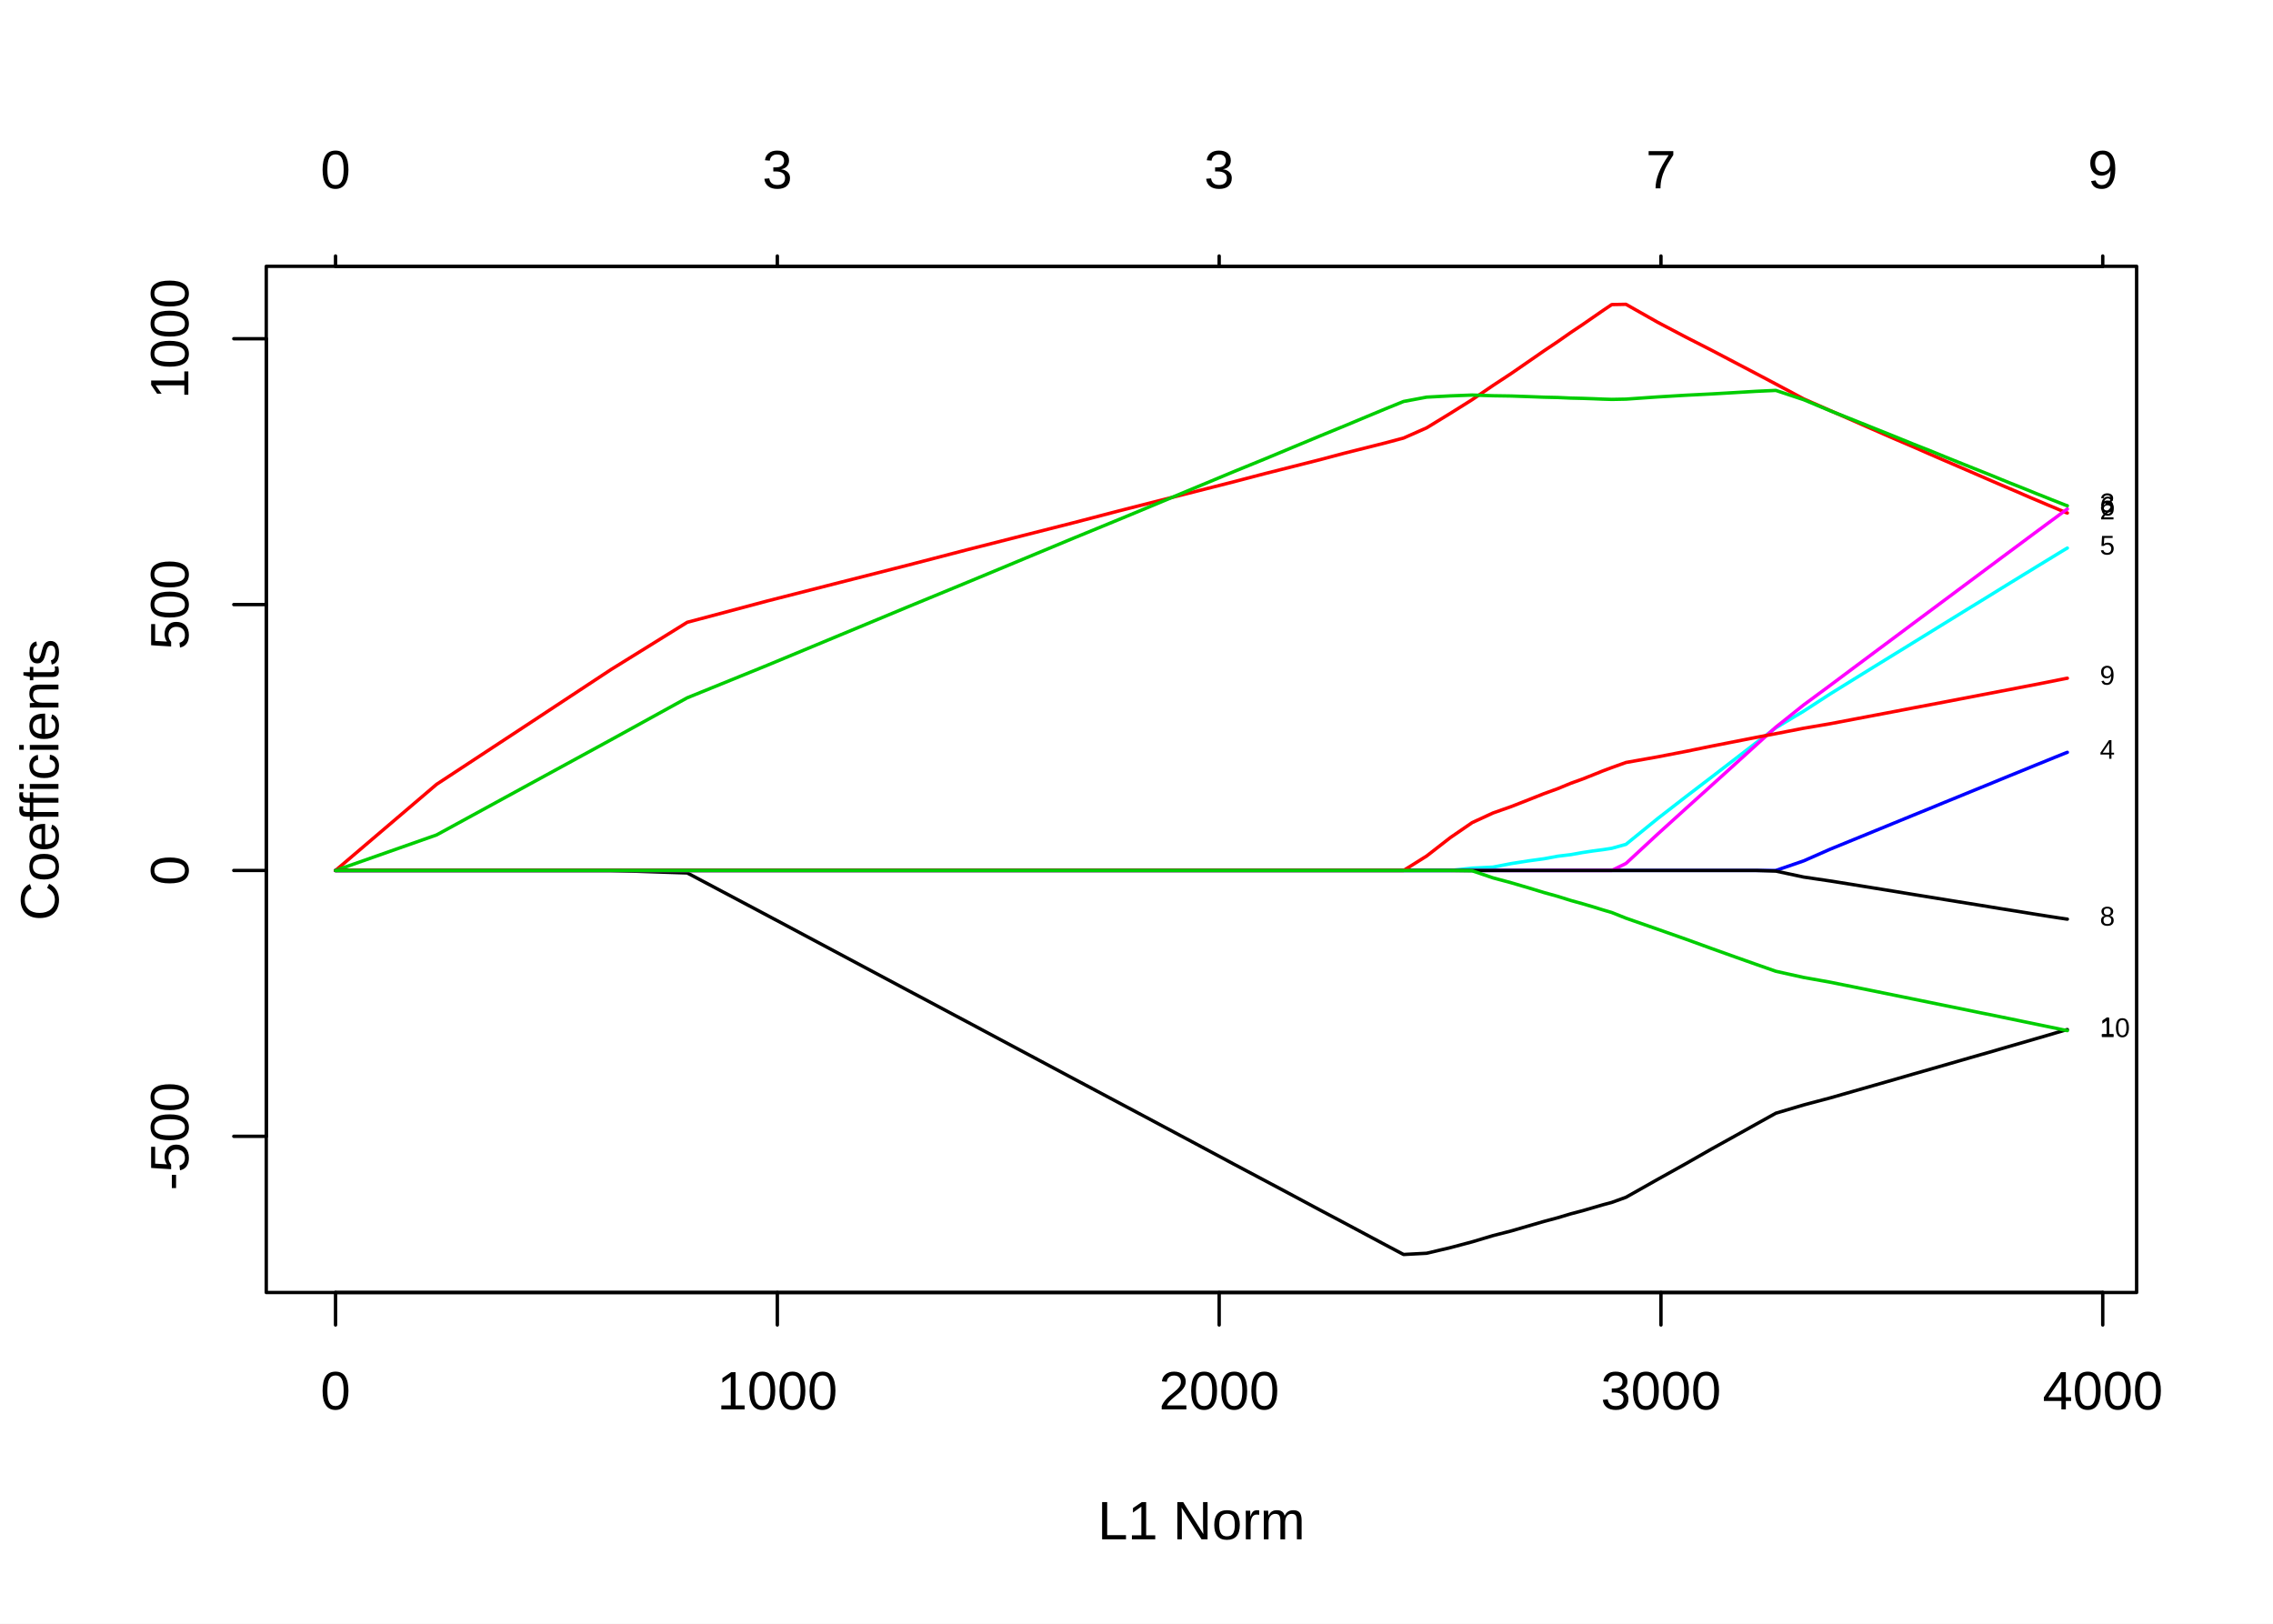
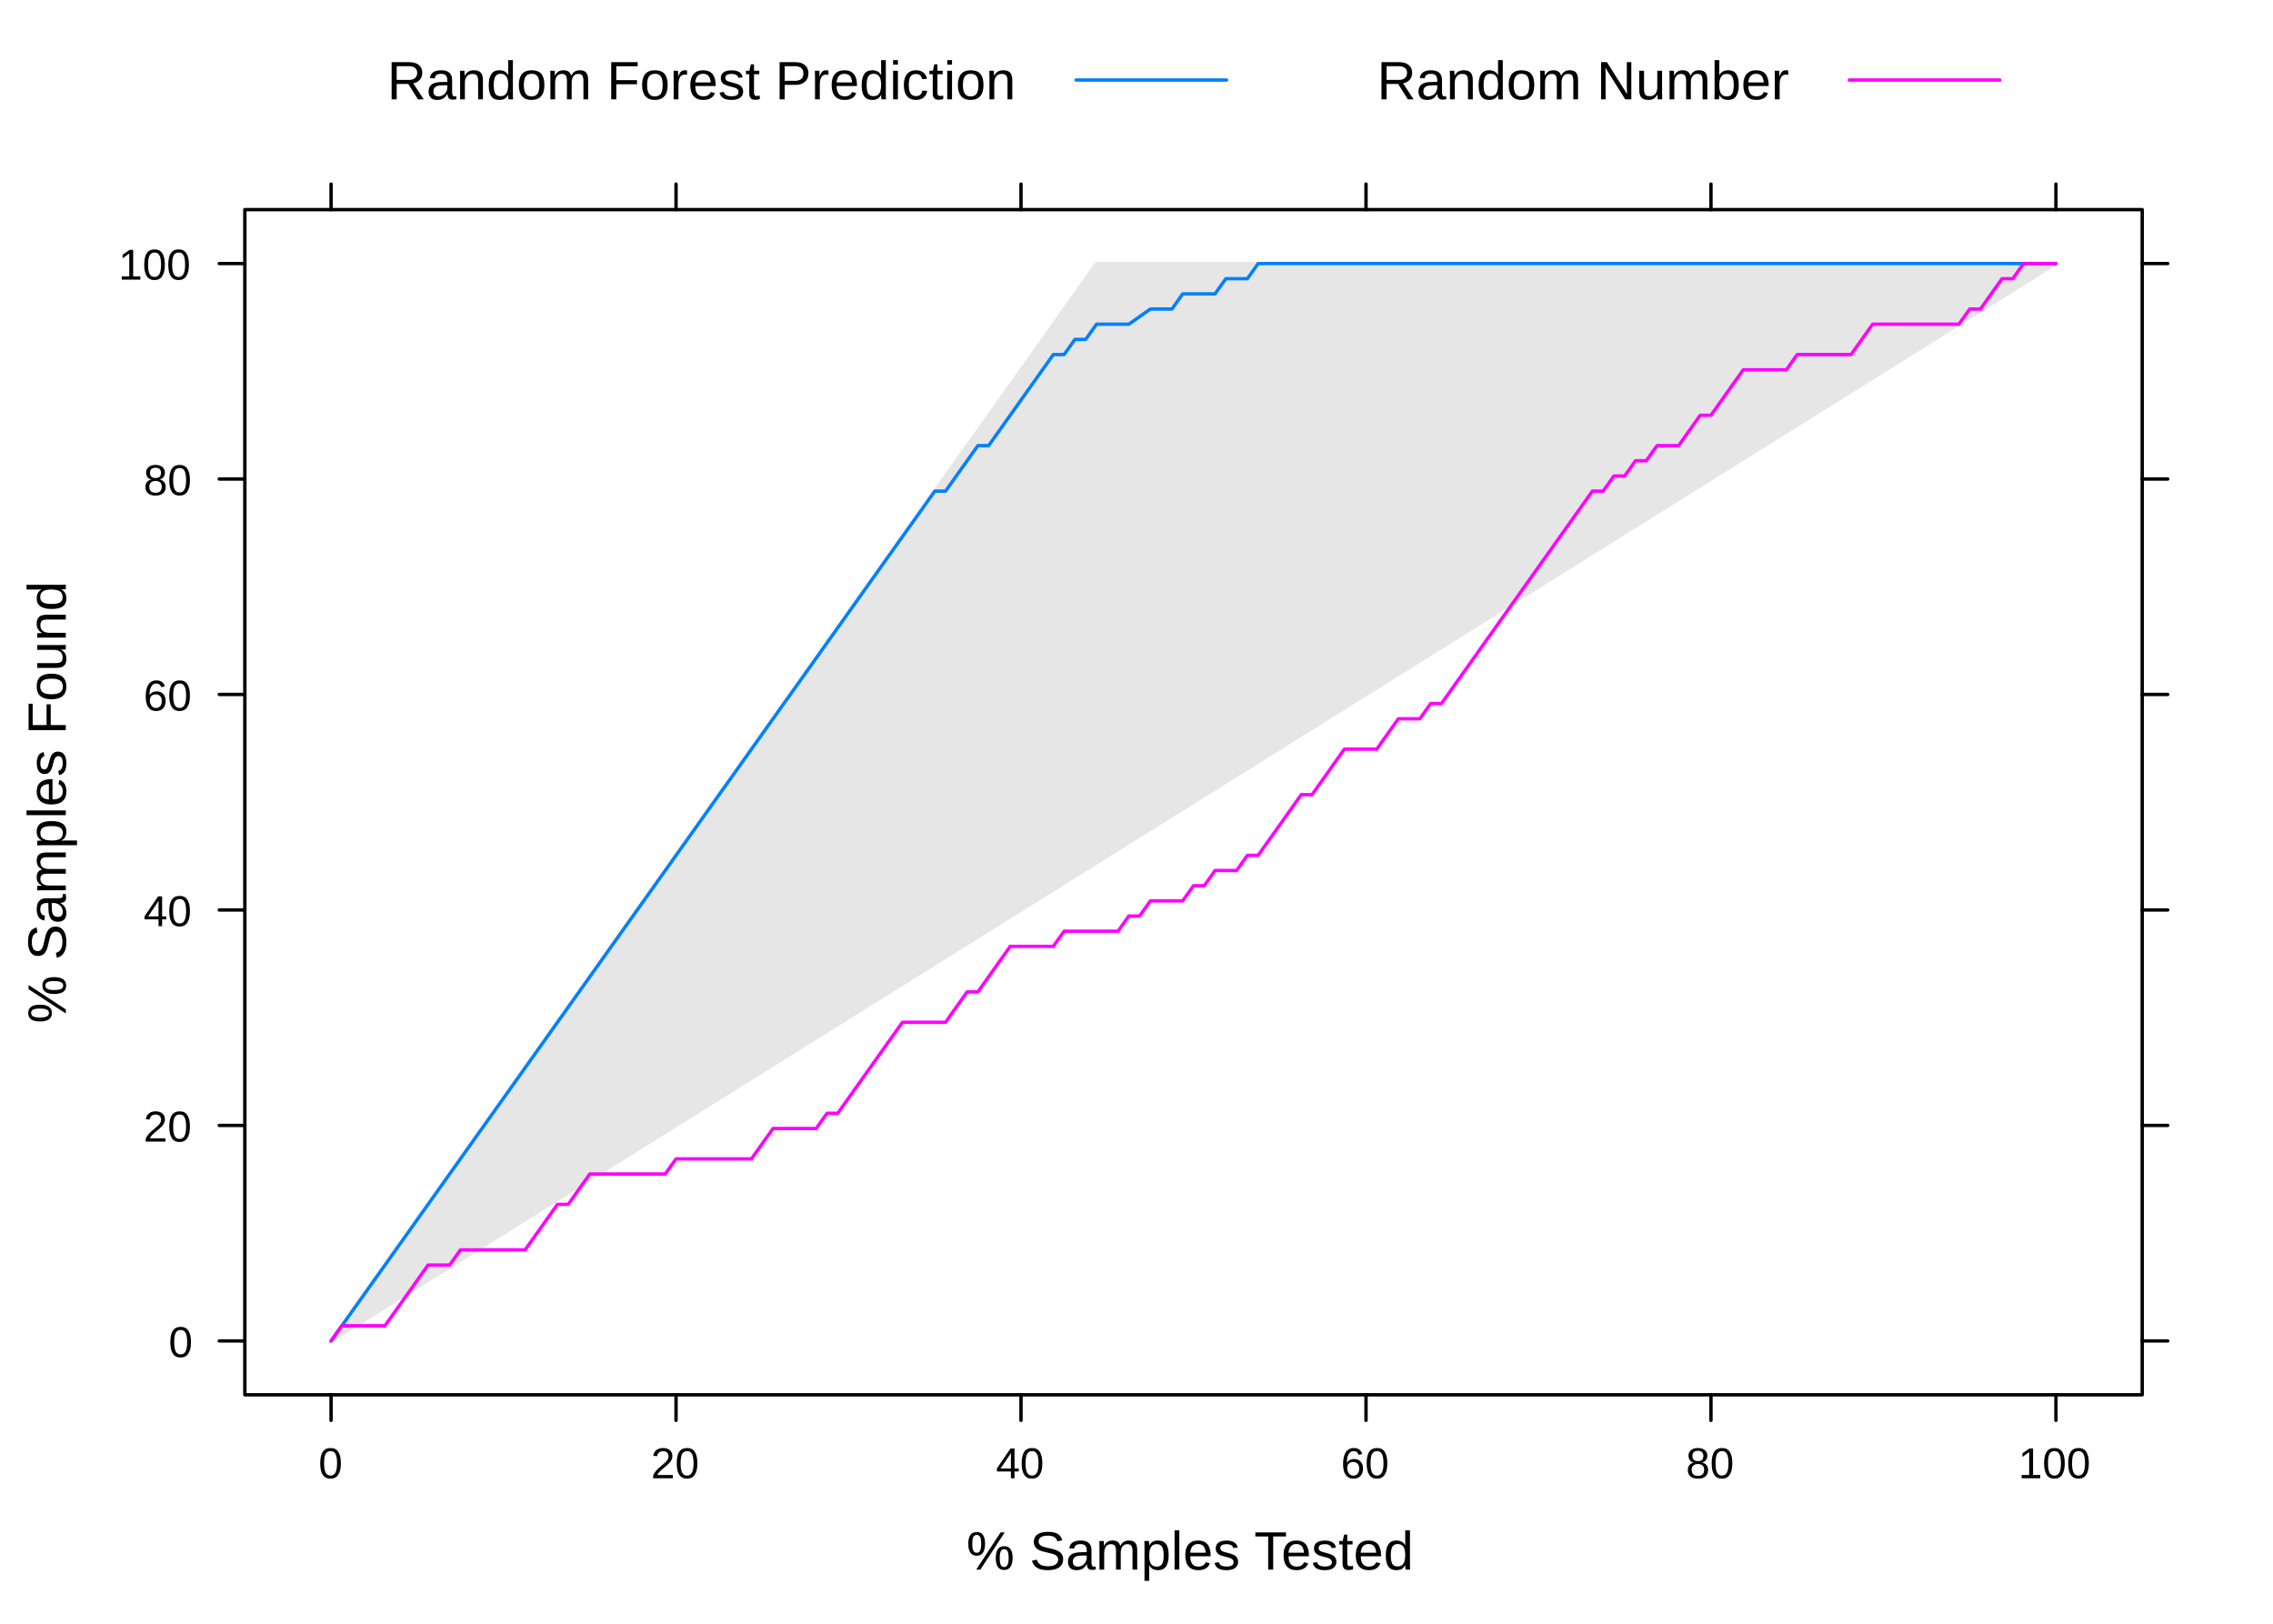
<svg xmlns="http://www.w3.org/2000/svg" viewBox="0 0 504.00 360.00">
  <defs>
    <style type="text/css">
    line, polyline, polygon, path, rect, circle {
      fill: none;
      stroke: #000000;
      stroke-linecap: round;
      stroke-linejoin: round;
      stroke-miterlimit: 10.00;
    }
  </style>
  </defs>
  <rect width="100%" height="100%" style="stroke: none; fill: #FFFFFF;" />
+   <rect x="0.00" y="0.00" width="504.00" height="360.00" style="stroke-width: 0.75; stroke: none;" />
+   <text x="214.28" y="348.00" style="font-size: 12.00px; font-family: Arial;" textLength="100.71px" lengthAdjust="spacingAndGlyphs">% Samples Tested</text>
+   <text transform="translate(14.59,226.89) rotate(-90)" style="font-size: 12.00px; font-family: Arial;" textLength="98.05px" lengthAdjust="spacingAndGlyphs">% Samples Found</text>
  <defs>
-     <clipPath id="cpNTkuMDR8NDczLjc2fDI4Ni41Nnw1OS4wNA==">
-       <rect x="59.04" y="59.04" width="414.72" height="227.52" />
+     <clipPath id="cpNTQuMjl8NDc0Ljk5fDMwOS4yNHw0Ni40OA==">
+       <rect x="54.29" y="46.48" width="420.71" height="262.76" />
    </clipPath>
  </defs>
-   <polyline points="74.40,192.99 96.81,192.99 117.05,192.99 135.49,192.99 152.38,193.54 170.18,202.98 186.36,211.60 201.10,219.46 214.54,226.61 226.78,233.14 237.93,239.09 248.10,244.50 257.36,249.43 265.79,253.93 273.47,258.04 280.49,261.76 286.87,265.16 292.68,268.27 297.98,271.08 302.81,273.66 307.21,276.01 311.22,278.13 316.33,277.86 321.58,276.62 326.43,275.33 331.04,273.95 335.10,272.91 338.88,271.81 342.33,270.81 345.42,269.98 348.32,269.11 350.88,268.44 353.25,267.75 355.43,267.11 357.38,266.59 360.53,265.45 367.58,261.47 373.77,258.02 379.55,254.72 384.70,251.86 389.39,249.24 393.76,246.81 399.92,244.98 405.80,243.42 411.01,241.93 415.80,240.56 420.17,239.31 424.24,238.13 427.78,237.12 431.15,236.15 434.17,235.28 436.90,234.49 439.38,233.78 441.64,233.14 443.77,232.51 445.67,231.96 447.37,231.47 448.90,231.03 450.38,230.60 451.67,230.22 452.83,229.89 453.94,229.56 454.91,229.28 455.76,229.02 456.59,228.78 457.30,228.57 458.00,228.36 458.40,228.27 " style="stroke-width: 0.75;" clip-path="url(#cpNTkuMDR8NDczLjc2fDI4Ni41Nnw1OS4wNA==)" />
  <defs>
    <clipPath id="cpMC4wMHw1MDQuMDB8MzYwLjAwfDAuMDA=">
      <rect x="0.00" y="0.00" width="504.00" height="360.00" />
    </clipPath>
  </defs>
-   <line x1="74.40" y1="286.56" x2="466.25" y2="286.56" style="stroke-width: 0.75;" clip-path="url(#cpMC4wMHw1MDQuMDB8MzYwLjAwfDAuMDA=)" />
-   <line x1="74.40" y1="286.56" x2="74.40" y2="293.76" style="stroke-width: 0.75;" clip-path="url(#cpMC4wMHw1MDQuMDB8MzYwLjAwfDAuMDA=)" />
-   <line x1="172.36" y1="286.56" x2="172.36" y2="293.76" style="stroke-width: 0.75;" clip-path="url(#cpMC4wMHw1MDQuMDB8MzYwLjAwfDAuMDA=)" />
-   <line x1="270.33" y1="286.56" x2="270.33" y2="293.76" style="stroke-width: 0.75;" clip-path="url(#cpMC4wMHw1MDQuMDB8MzYwLjAwfDAuMDA=)" />
-   <line x1="368.29" y1="286.56" x2="368.29" y2="293.76" style="stroke-width: 0.75;" clip-path="url(#cpMC4wMHw1MDQuMDB8MzYwLjAwfDAuMDA=)" />
-   <line x1="466.25" y1="286.56" x2="466.25" y2="293.76" style="stroke-width: 0.75;" clip-path="url(#cpMC4wMHw1MDQuMDB8MzYwLjAwfDAuMDA=)" />
+   <line x1="73.41" y1="46.48" x2="73.41" y2="40.81" style="stroke-width: 0.75;" clip-path="url(#cpMC4wMHw1MDQuMDB8MzYwLjAwfDAuMDA=)" />
+   <line x1="149.90" y1="46.48" x2="149.90" y2="40.81" style="stroke-width: 0.75;" clip-path="url(#cpMC4wMHw1MDQuMDB8MzYwLjAwfDAuMDA=)" />
+   <line x1="226.39" y1="46.48" x2="226.39" y2="40.81" style="stroke-width: 0.75;" clip-path="url(#cpMC4wMHw1MDQuMDB8MzYwLjAwfDAuMDA=)" />
+   <line x1="302.89" y1="46.48" x2="302.89" y2="40.81" style="stroke-width: 0.75;" clip-path="url(#cpMC4wMHw1MDQuMDB8MzYwLjAwfDAuMDA=)" />
+   <line x1="379.38" y1="46.48" x2="379.38" y2="40.81" style="stroke-width: 0.75;" clip-path="url(#cpMC4wMHw1MDQuMDB8MzYwLjAwfDAuMDA=)" />
+   <line x1="455.87" y1="46.48" x2="455.87" y2="40.81" style="stroke-width: 0.75;" clip-path="url(#cpMC4wMHw1MDQuMDB8MzYwLjAwfDAuMDA=)" />
+   <line x1="54.29" y1="297.30" x2="48.62" y2="297.30" style="stroke-width: 0.75;" clip-path="url(#cpMC4wMHw1MDQuMDB8MzYwLjAwfDAuMDA=)" />
+   <line x1="54.29" y1="249.52" x2="48.62" y2="249.52" style="stroke-width: 0.75;" clip-path="url(#cpMC4wMHw1MDQuMDB8MzYwLjAwfDAuMDA=)" />
+   <line x1="54.29" y1="201.75" x2="48.62" y2="201.75" style="stroke-width: 0.75;" clip-path="url(#cpMC4wMHw1MDQuMDB8MzYwLjAwfDAuMDA=)" />
+   <line x1="54.29" y1="153.97" x2="48.62" y2="153.97" style="stroke-width: 0.75;" clip-path="url(#cpMC4wMHw1MDQuMDB8MzYwLjAwfDAuMDA=)" />
+   <line x1="54.29" y1="106.20" x2="48.62" y2="106.20" style="stroke-width: 0.75;" clip-path="url(#cpMC4wMHw1MDQuMDB8MzYwLjAwfDAuMDA=)" />
+   <line x1="54.29" y1="58.43" x2="48.62" y2="58.43" style="stroke-width: 0.75;" clip-path="url(#cpMC4wMHw1MDQuMDB8MzYwLjAwfDAuMDA=)" />
  <g clip-path="url(#cpMC4wMHw1MDQuMDB8MzYwLjAwfDAuMDA=)">
-     <text x="71.06" y="312.48" style="font-size: 12.00px; font-family: Arial;" textLength="6.67px" lengthAdjust="spacingAndGlyphs">0</text>
+     <text x="37.39" y="300.88" style="font-size: 9.60px; font-family: Arial;" textLength="5.56px" lengthAdjust="spacingAndGlyphs">0</text>
  </g>
  <g clip-path="url(#cpMC4wMHw1MDQuMDB8MzYwLjAwfDAuMDA=)">
-     <text x="159.02" y="312.48" style="font-size: 12.00px; font-family: Arial;" textLength="26.70px" lengthAdjust="spacingAndGlyphs">1000</text>
+     <text x="31.82" y="253.10" style="font-size: 9.60px; font-family: Arial;" textLength="11.12px" lengthAdjust="spacingAndGlyphs">20</text>
  </g>
  <g clip-path="url(#cpMC4wMHw1MDQuMDB8MzYwLjAwfDAuMDA=)">
-     <text x="256.98" y="312.48" style="font-size: 12.00px; font-family: Arial;" textLength="26.70px" lengthAdjust="spacingAndGlyphs">2000</text>
+     <text x="31.82" y="205.33" style="font-size: 9.60px; font-family: Arial;" textLength="11.12px" lengthAdjust="spacingAndGlyphs">40</text>
  </g>
  <g clip-path="url(#cpMC4wMHw1MDQuMDB8MzYwLjAwfDAuMDA=)">
-     <text x="354.94" y="312.48" style="font-size: 12.00px; font-family: Arial;" textLength="26.70px" lengthAdjust="spacingAndGlyphs">3000</text>
+     <text x="31.82" y="157.55" style="font-size: 9.60px; font-family: Arial;" textLength="11.12px" lengthAdjust="spacingAndGlyphs">60</text>
  </g>
  <g clip-path="url(#cpMC4wMHw1MDQuMDB8MzYwLjAwfDAuMDA=)">
-     <text x="452.91" y="312.48" style="font-size: 12.00px; font-family: Arial;" textLength="26.70px" lengthAdjust="spacingAndGlyphs">4000</text>
-   </g>
-   <line x1="59.04" y1="251.93" x2="59.04" y2="75.10" style="stroke-width: 0.75;" clip-path="url(#cpMC4wMHw1MDQuMDB8MzYwLjAwfDAuMDA=)" />
-   <line x1="59.04" y1="251.93" x2="51.84" y2="251.93" style="stroke-width: 0.75;" clip-path="url(#cpMC4wMHw1MDQuMDB8MzYwLjAwfDAuMDA=)" />
-   <line x1="59.04" y1="192.99" x2="51.84" y2="192.99" style="stroke-width: 0.75;" clip-path="url(#cpMC4wMHw1MDQuMDB8MzYwLjAwfDAuMDA=)" />
-   <line x1="59.04" y1="134.04" x2="51.84" y2="134.04" style="stroke-width: 0.75;" clip-path="url(#cpMC4wMHw1MDQuMDB8MzYwLjAwfDAuMDA=)" />
-   <line x1="59.04" y1="75.10" x2="51.84" y2="75.10" style="stroke-width: 0.75;" clip-path="url(#cpMC4wMHw1MDQuMDB8MzYwLjAwfDAuMDA=)" />
-   <g clip-path="url(#cpMC4wMHw1MDQuMDB8MzYwLjAwfDAuMDA=)">
-     <text transform="translate(41.76,263.94) rotate(-90)" style="font-size: 12.00px; font-family: Arial;" textLength="24.02px" lengthAdjust="spacingAndGlyphs">-500</text>
+     <text x="31.82" y="109.78" style="font-size: 9.60px; font-family: Arial;" textLength="11.12px" lengthAdjust="spacingAndGlyphs">80</text>
  </g>
  <g clip-path="url(#cpMC4wMHw1MDQuMDB8MzYwLjAwfDAuMDA=)">
-     <text transform="translate(41.76,196.32) rotate(-90)" style="font-size: 12.00px; font-family: Arial;" textLength="6.67px" lengthAdjust="spacingAndGlyphs">0</text>
+     <text x="26.26" y="62.00" style="font-size: 9.60px; font-family: Arial;" textLength="16.68px" lengthAdjust="spacingAndGlyphs">100</text>
+   </g>
+   <line x1="73.41" y1="309.24" x2="73.41" y2="314.91" style="stroke-width: 0.75;" clip-path="url(#cpMC4wMHw1MDQuMDB8MzYwLjAwfDAuMDA=)" />
+   <line x1="149.90" y1="309.24" x2="149.90" y2="314.91" style="stroke-width: 0.75;" clip-path="url(#cpMC4wMHw1MDQuMDB8MzYwLjAwfDAuMDA=)" />
+   <line x1="226.39" y1="309.24" x2="226.39" y2="314.91" style="stroke-width: 0.75;" clip-path="url(#cpMC4wMHw1MDQuMDB8MzYwLjAwfDAuMDA=)" />
+   <line x1="302.89" y1="309.24" x2="302.89" y2="314.91" style="stroke-width: 0.75;" clip-path="url(#cpMC4wMHw1MDQuMDB8MzYwLjAwfDAuMDA=)" />
+   <line x1="379.38" y1="309.24" x2="379.38" y2="314.91" style="stroke-width: 0.75;" clip-path="url(#cpMC4wMHw1MDQuMDB8MzYwLjAwfDAuMDA=)" />
+   <line x1="455.87" y1="309.24" x2="455.87" y2="314.91" style="stroke-width: 0.75;" clip-path="url(#cpMC4wMHw1MDQuMDB8MzYwLjAwfDAuMDA=)" />
+   <g clip-path="url(#cpMC4wMHw1MDQuMDB8MzYwLjAwfDAuMDA=)">
+     <text x="70.63" y="327.74" style="font-size: 9.60px; font-family: Arial;" textLength="5.56px" lengthAdjust="spacingAndGlyphs">0</text>
  </g>
  <g clip-path="url(#cpMC4wMHw1MDQuMDB8MzYwLjAwfDAuMDA=)">
-     <text transform="translate(41.76,144.05) rotate(-90)" style="font-size: 12.00px; font-family: Arial;" textLength="20.02px" lengthAdjust="spacingAndGlyphs">500</text>
+     <text x="144.34" y="327.74" style="font-size: 9.60px; font-family: Arial;" textLength="11.12px" lengthAdjust="spacingAndGlyphs">20</text>
  </g>
  <g clip-path="url(#cpMC4wMHw1MDQuMDB8MzYwLjAwfDAuMDA=)">
-     <text transform="translate(41.76,88.44) rotate(-90)" style="font-size: 12.00px; font-family: Arial;" textLength="26.70px" lengthAdjust="spacingAndGlyphs">1000</text>
-   </g>
-   <polyline points="59.04,286.56 473.76,286.56 473.76,59.04 59.04,59.04 59.04,286.56 " style="stroke-width: 0.75;" clip-path="url(#cpMC4wMHw1MDQuMDB8MzYwLjAwfDAuMDA=)" />
-   <g clip-path="url(#cpMC4wMHw1MDQuMDB8MzYwLjAwfDAuMDA=)">
-     <text x="243.39" y="341.28" style="font-size: 12.00px; font-family: Arial;" textLength="46.01px" lengthAdjust="spacingAndGlyphs">L1 Norm</text>
+     <text x="220.83" y="327.74" style="font-size: 9.60px; font-family: Arial;" textLength="11.12px" lengthAdjust="spacingAndGlyphs">40</text>
  </g>
  <g clip-path="url(#cpMC4wMHw1MDQuMDB8MzYwLjAwfDAuMDA=)">
-     <text transform="translate(12.96,204.15) rotate(-90)" style="font-size: 12.00px; font-family: Arial;" textLength="62.70px" lengthAdjust="spacingAndGlyphs">Coefficients</text>
+     <text x="297.32" y="327.74" style="font-size: 9.60px; font-family: Arial;" textLength="11.12px" lengthAdjust="spacingAndGlyphs">60</text>
  </g>
+   <g clip-path="url(#cpMC4wMHw1MDQuMDB8MzYwLjAwfDAuMDA=)">
+     <text x="373.82" y="327.74" style="font-size: 9.60px; font-family: Arial;" textLength="11.12px" lengthAdjust="spacingAndGlyphs">80</text>
+   </g>
+   <g clip-path="url(#cpMC4wMHw1MDQuMDB8MzYwLjAwfDAuMDA=)">
+     <text x="447.53" y="327.74" style="font-size: 9.60px; font-family: Arial;" textLength="16.68px" lengthAdjust="spacingAndGlyphs">100</text>
+   </g>
+   <line x1="474.99" y1="297.30" x2="480.66" y2="297.30" style="stroke-width: 0.75;" clip-path="url(#cpMC4wMHw1MDQuMDB8MzYwLjAwfDAuMDA=)" />
+   <line x1="474.99" y1="249.52" x2="480.66" y2="249.52" style="stroke-width: 0.75;" clip-path="url(#cpMC4wMHw1MDQuMDB8MzYwLjAwfDAuMDA=)" />
+   <line x1="474.99" y1="201.75" x2="480.66" y2="201.75" style="stroke-width: 0.75;" clip-path="url(#cpMC4wMHw1MDQuMDB8MzYwLjAwfDAuMDA=)" />
+   <line x1="474.99" y1="153.97" x2="480.66" y2="153.97" style="stroke-width: 0.75;" clip-path="url(#cpMC4wMHw1MDQuMDB8MzYwLjAwfDAuMDA=)" />
+   <line x1="474.99" y1="106.20" x2="480.66" y2="106.20" style="stroke-width: 0.75;" clip-path="url(#cpMC4wMHw1MDQuMDB8MzYwLjAwfDAuMDA=)" />
+   <line x1="474.99" y1="58.43" x2="480.66" y2="58.43" style="stroke-width: 0.75;" clip-path="url(#cpMC4wMHw1MDQuMDB8MzYwLjAwfDAuMDA=)" />
  <defs>
-     <clipPath id="cpNTkuMDR8NDczLjc2fDI4Ni41Nnw1OS4wNA==">
-       <rect x="59.04" y="59.04" width="414.72" height="227.52" />
+     <clipPath id="cpNTQuMjl8NDc0Ljk5fDMwOS4yNHw0Ni40OA==">
+       <rect x="54.29" y="46.48" width="420.71" height="262.76" />
    </clipPath>
  </defs>
-   <polyline points="74.40,192.99 96.81,173.89 117.05,160.59 135.49,148.44 152.38,137.97 170.18,133.23 186.36,129.10 201.10,125.35 214.54,121.86 226.78,118.75 237.93,115.92 248.10,113.27 257.36,110.92 265.79,108.79 273.47,106.84 280.49,105.00 286.87,103.39 292.68,101.92 297.98,100.51 302.81,99.30 307.21,98.19 311.22,97.12 316.33,94.86 321.58,91.65 326.43,88.61 331.04,85.47 335.10,82.80 338.88,80.19 342.33,77.80 345.42,75.73 348.32,73.70 350.88,71.99 353.25,70.35 355.43,68.84 357.38,67.53 360.53,67.47 367.58,71.46 373.77,74.72 379.55,77.67 384.70,80.37 389.39,82.83 393.76,85.14 399.92,88.43 405.80,91.02 411.01,93.31 415.80,95.42 420.17,97.33 424.24,99.07 427.78,100.63 431.15,102.09 434.17,103.39 436.90,104.57 439.38,105.65 441.64,106.63 443.77,107.55 445.67,108.36 447.37,109.08 448.90,109.75 450.38,110.39 451.67,110.93 452.83,111.42 453.94,111.90 454.91,112.30 455.76,112.65 456.59,113.01 457.30,113.30 458.00,113.60 458.40,113.73 " style="stroke-width: 0.75; stroke: #FF0000;" clip-path="url(#cpNTkuMDR8NDczLjc2fDI4Ni41Nnw1OS4wNA==)" />
-   <polyline points="74.40,192.99 96.81,185.11 117.05,174.06 135.49,164.01 152.38,154.71 170.18,147.48 186.36,140.76 201.10,134.63 214.54,129.09 226.78,124.00 237.93,119.36 248.10,115.18 257.36,111.33 265.79,107.81 273.47,104.61 280.49,101.74 286.87,99.08 292.68,96.66 297.98,94.49 302.81,92.47 307.21,90.64 311.22,89.01 316.33,88.05 321.58,87.77 326.43,87.59 331.04,87.74 335.10,87.80 338.88,87.93 342.33,88.06 345.42,88.13 348.32,88.26 350.88,88.32 353.25,88.40 355.43,88.49 357.38,88.55 360.53,88.49 367.58,88.00 373.77,87.63 379.55,87.34 384.70,87.04 389.39,86.76 393.76,86.56 399.92,88.61 405.80,91.07 411.01,93.13 415.80,95.05 420.17,96.80 424.24,98.46 427.78,99.85 431.15,101.23 434.17,102.45 436.90,103.54 439.38,104.53 441.64,105.43 443.77,106.31 445.67,107.08 447.37,107.75 448.90,108.36 450.38,108.96 451.67,109.49 452.83,109.94 453.94,110.39 454.91,110.78 455.76,111.11 456.59,111.44 457.30,111.72 458.00,112.00 458.40,112.13 " style="stroke-width: 0.75; stroke: #00CD00;" clip-path="url(#cpNTkuMDR8NDczLjc2fDI4Ni41Nnw1OS4wNA==)" />
-   <polyline points="74.40,192.99 96.81,192.99 117.05,192.99 135.49,192.99 152.38,192.99 170.18,192.99 186.36,192.99 201.10,192.99 214.54,192.99 226.78,192.99 237.93,192.99 248.10,192.99 257.36,192.99 265.79,192.99 273.47,192.99 280.49,192.99 286.87,192.99 292.68,192.99 297.98,192.99 302.81,192.99 307.21,192.99 311.22,192.99 316.33,192.99 321.58,192.99 326.43,192.99 331.04,192.99 335.10,192.99 338.88,192.99 342.33,192.99 345.42,192.99 348.32,192.99 350.88,192.99 353.25,192.99 355.43,192.99 357.38,192.99 360.53,192.99 367.58,192.99 373.77,192.99 379.55,192.99 384.70,192.99 389.39,192.99 393.76,192.99 399.92,190.87 405.80,188.28 411.01,186.15 415.80,184.19 420.17,182.40 424.24,180.73 427.78,179.29 431.15,177.90 434.17,176.67 436.90,175.55 439.38,174.54 441.64,173.62 443.77,172.74 445.67,171.96 447.37,171.27 448.90,170.65 450.38,170.04 451.67,169.51 452.83,169.05 453.94,168.59 454.91,168.20 455.76,167.85 456.59,167.52 457.30,167.23 458.00,166.95 458.40,166.80 " style="stroke-width: 0.75; stroke: #0000FF;" clip-path="url(#cpNTkuMDR8NDczLjc2fDI4Ni41Nnw1OS4wNA==)" />
-   <polyline points="74.40,192.99 96.81,192.99 117.05,192.99 135.49,192.99 152.38,192.99 170.18,192.99 186.36,192.99 201.10,192.99 214.54,192.99 226.78,192.99 237.93,192.99 248.10,192.99 257.36,192.99 265.79,192.99 273.47,192.99 280.49,192.99 286.87,192.99 292.68,192.99 297.98,192.99 302.81,192.99 307.21,192.99 311.22,192.99 316.33,192.99 321.58,192.99 326.43,192.48 331.04,192.25 335.10,191.46 338.88,190.87 342.33,190.40 345.42,189.83 348.32,189.48 350.88,189.02 353.25,188.66 355.43,188.38 357.38,188.08 360.53,187.20 367.58,181.47 373.77,176.67 379.55,172.26 384.70,168.30 389.39,164.68 393.76,161.36 399.92,157.68 405.80,153.86 411.01,150.63 415.80,147.67 420.17,144.98 424.24,142.47 427.78,140.29 431.15,138.21 434.17,136.35 436.90,134.67 439.38,133.15 441.64,131.76 443.77,130.44 445.67,129.27 447.37,128.23 448.90,127.29 450.38,126.39 451.67,125.59 452.83,124.89 453.94,124.21 454.91,123.62 455.76,123.10 456.59,122.59 457.30,122.16 458.00,121.74 458.40,121.51 " style="stroke-width: 0.75; stroke: #00FFFF;" clip-path="url(#cpNTkuMDR8NDczLjc2fDI4Ni41Nnw1OS4wNA==)" />
-   <polyline points="74.40,192.99 96.81,192.99 117.05,192.99 135.49,192.99 152.38,192.99 170.18,192.99 186.36,192.99 201.10,192.99 214.54,192.99 226.78,192.99 237.93,192.99 248.10,192.99 257.36,192.99 265.79,192.99 273.47,192.99 280.49,192.99 286.87,192.99 292.68,192.99 297.98,192.99 302.81,192.99 307.21,192.99 311.22,192.99 316.33,192.99 321.58,192.99 326.43,192.99 331.04,192.99 335.10,192.99 338.88,192.99 342.33,192.99 345.42,192.99 348.32,192.99 350.88,192.99 353.25,192.99 355.43,192.99 357.38,192.99 360.53,191.44 367.58,184.91 373.77,179.30 379.55,174.09 384.70,169.43 389.39,165.18 393.76,161.22 399.92,156.30 405.80,151.96 411.01,148.07 415.80,144.50 420.17,141.25 424.24,138.21 427.78,135.58 431.15,133.07 434.17,130.82 436.90,128.79 439.38,126.94 441.64,125.26 443.77,123.67 445.67,122.26 447.37,121.00 448.90,119.86 450.38,118.76 451.67,117.80 452.83,116.95 453.94,116.12 454.91,115.41 455.76,114.79 456.59,114.17 457.30,113.65 458.00,113.13 458.40,112.86 " style="stroke-width: 0.75; stroke: #FF00FF;" clip-path="url(#cpNTkuMDR8NDczLjc2fDI4Ni41Nnw1OS4wNA==)" />
-   <polyline points="74.40,192.99 96.81,192.99 117.05,192.99 135.49,192.99 152.38,192.99 170.18,192.99 186.36,192.99 201.10,192.99 214.54,192.99 226.78,192.99 237.93,192.99 248.10,192.99 257.36,192.99 265.79,192.99 273.47,192.99 280.49,192.99 286.87,192.99 292.68,192.99 297.98,192.99 302.81,192.99 307.21,192.99 311.22,192.99 316.33,192.99 321.58,192.99 326.43,192.99 331.04,192.99 335.10,192.99 338.88,192.99 342.33,192.99 345.42,192.99 348.32,192.99 350.88,192.99 353.25,192.99 355.43,192.99 357.38,192.99 360.53,192.99 367.58,192.99 373.77,192.99 379.55,192.99 384.70,192.99 389.39,192.99 393.76,193.13 399.92,194.45 405.80,195.32 411.01,196.15 415.80,196.93 420.17,197.64 424.24,198.31 427.78,198.88 431.15,199.43 434.17,199.92 436.90,200.36 439.38,200.76 441.64,201.13 443.77,201.48 445.67,201.78 447.37,202.05 448.90,202.30 450.38,202.54 451.67,202.75 452.83,202.93 453.94,203.11 454.91,203.26 455.76,203.39 456.59,203.52 457.30,203.62 458.00,203.73 458.40,203.78 " style="stroke-width: 0.75;" clip-path="url(#cpNTkuMDR8NDczLjc2fDI4Ni41Nnw1OS4wNA==)" />
-   <polyline points="74.40,192.99 96.81,192.99 117.05,192.99 135.49,192.99 152.38,192.99 170.18,192.99 186.36,192.99 201.10,192.99 214.54,192.99 226.78,192.99 237.93,192.99 248.10,192.99 257.36,192.99 265.79,192.99 273.47,192.99 280.49,192.99 286.87,192.99 292.68,192.99 297.98,192.99 302.81,192.99 307.21,192.99 311.22,192.99 316.33,189.79 321.58,185.71 326.43,182.38 331.04,180.25 335.10,178.82 338.88,177.34 342.33,175.97 345.42,174.85 348.32,173.65 350.88,172.73 353.25,171.79 355.43,170.91 357.38,170.18 360.53,169.05 367.58,167.80 373.77,166.60 379.55,165.42 384.70,164.41 389.39,163.49 393.76,162.66 399.92,161.46 405.80,160.46 411.01,159.47 415.80,158.56 420.17,157.73 424.24,156.95 427.78,156.28 431.15,155.64 434.17,155.06 436.90,154.54 439.38,154.06 441.64,153.63 443.77,153.22 445.67,152.86 447.37,152.53 448.90,152.23 450.38,151.95 451.67,151.70 452.83,151.47 453.94,151.25 454.91,151.06 455.76,150.89 456.59,150.72 457.30,150.58 458.00,150.44 458.40,150.37 " style="stroke-width: 0.75; stroke: #FF0000;" clip-path="url(#cpNTkuMDR8NDczLjc2fDI4Ni41Nnw1OS4wNA==)" />
-   <polyline points="74.40,192.99 96.81,192.99 117.05,192.99 135.49,192.99 152.38,192.99 170.18,192.99 186.36,192.99 201.10,192.99 214.54,192.99 226.78,192.99 237.93,192.99 248.10,192.99 257.36,192.99 265.79,192.99 273.47,192.99 280.49,192.99 286.87,192.99 292.68,192.99 297.98,192.99 302.81,192.99 307.21,192.99 311.22,192.99 316.33,192.99 321.58,192.99 326.43,193.06 331.04,194.63 335.10,195.72 338.88,196.83 342.33,197.88 345.42,198.74 348.32,199.65 350.88,200.36 353.25,201.06 355.43,201.74 357.38,202.31 360.53,203.57 367.58,206.03 373.77,208.21 379.55,210.31 384.70,212.15 389.39,213.81 393.76,215.34 399.92,216.71 405.80,217.76 411.01,218.81 415.80,219.78 420.17,220.67 424.24,221.50 427.78,222.22 431.15,222.91 434.17,223.52 436.90,224.08 439.38,224.59 441.64,225.04 443.77,225.48 445.67,225.87 447.37,226.22 448.90,226.54 450.38,226.84 451.67,227.11 452.83,227.35 453.94,227.58 454.91,227.78 455.76,227.95 456.59,228.13 457.30,228.28 458.00,228.42 458.40,228.50 " style="stroke-width: 0.75; stroke: #00CD00;" clip-path="url(#cpNTkuMDR8NDczLjc2fDI4Ni41Nnw1OS4wNA==)" />
+   <polygon points="73.41,297.30 243.13,58.43 455.87,58.43 73.41,297.30 " style="stroke-width: 0.75; stroke: #E6E6E6; fill: #E6E6E6;" clip-path="url(#cpNTQuMjl8NDc0Ljk5fDMwOS4yNHw0Ni40OA==)" />
+   <polyline points="73.41,297.30 75.80,293.93 78.19,290.57 80.58,287.21 82.97,283.84 85.36,280.48 87.75,277.11 92.53,270.38 94.92,267.02 104.48,253.56 106.87,250.20 114.05,240.10 118.83,233.37 121.22,230.01 123.61,226.65 128.39,219.92 133.17,213.19 135.56,209.82 140.34,203.09 142.73,199.73 145.12,196.37 147.51,193.00 149.90,189.64 152.29,186.27 154.68,182.91 157.07,179.54 159.46,176.18 161.85,172.82 169.02,162.72 171.41,159.36 173.80,155.99 176.20,152.63 180.98,145.90 185.76,139.17 188.15,135.81 190.54,132.44 192.93,129.08 195.32,125.71 197.71,122.35 200.10,118.98 202.49,115.62 204.88,112.26 207.27,108.89 209.66,108.89 214.44,102.16 216.83,98.80 219.22,98.80 221.61,95.43 226.39,88.70 233.56,78.61 235.95,78.61 238.35,75.25 240.74,75.25 243.13,71.88 245.52,71.88 247.91,71.88 250.30,71.88 255.08,68.52 257.47,68.52 259.86,68.52 262.25,65.15 264.64,65.15 267.03,65.15 269.42,65.15 271.81,61.79 274.20,61.79 276.59,61.79 278.98,58.43 281.37,58.43 286.15,58.43 288.54,58.43 290.93,58.43 293.32,58.43 298.10,58.43 302.89,58.43 305.28,58.43 307.67,58.43 310.06,58.43 314.84,58.43 317.23,58.43 329.18,58.43 331.57,58.43 333.96,58.43 341.13,58.43 345.91,58.43 353.08,58.43 357.86,58.43 360.25,58.43 367.43,58.43 369.82,58.43 372.21,58.43 379.38,58.43 381.77,58.43 388.94,58.43 393.72,58.43 396.11,58.43 400.89,58.43 403.28,58.43 408.06,58.43 415.23,58.43 422.40,58.43 424.79,58.43 427.18,58.43 429.58,58.43 439.14,58.43 441.53,58.43 443.92,58.43 446.31,58.43 451.09,58.43 453.48,58.43 455.87,58.43 455.87,58.43 " style="stroke-width: 0.75; stroke: #0080FF;" clip-path="url(#cpNTQuMjl8NDc0Ljk5fDMwOS4yNHw0Ni40OA==)" />
+   <polyline points="73.41,297.30 75.80,293.93 78.19,293.93 80.58,293.93 82.97,293.93 85.36,293.93 87.75,290.57 90.14,287.21 92.53,283.84 94.92,280.48 97.31,280.48 99.70,280.48 102.09,277.11 104.48,277.11 106.87,277.11 109.26,277.11 111.66,277.11 114.05,277.11 116.44,277.11 118.83,273.75 121.22,270.38 123.61,267.02 126.00,267.02 128.39,263.65 130.78,260.29 133.17,260.29 135.56,260.29 137.95,260.29 140.34,260.29 142.73,260.29 145.12,260.29 147.51,260.29 149.90,256.93 152.29,256.93 154.68,256.93 157.07,256.93 159.46,256.93 161.85,256.93 164.24,256.93 166.63,256.93 169.02,253.56 171.41,250.20 173.80,250.20 176.20,250.20 178.59,250.20 180.98,250.20 183.37,246.83 185.76,246.83 188.15,243.47 190.54,240.10 192.93,236.74 195.32,233.37 197.71,230.01 200.10,226.65 202.49,226.65 204.88,226.65 207.27,226.65 209.66,226.65 212.05,223.28 214.44,219.92 216.83,219.92 219.22,216.55 221.61,213.19 224.00,209.82 226.39,209.82 228.78,209.82 231.17,209.82 233.56,209.82 235.95,206.46 238.35,206.46 240.74,206.46 243.13,206.46 245.52,206.46 247.91,206.46 250.30,203.09 252.69,203.09 255.08,199.73 257.47,199.73 259.86,199.73 262.25,199.73 264.64,196.37 267.03,196.37 269.42,193.00 271.81,193.00 274.20,193.00 276.59,189.64 278.98,189.64 281.37,186.27 283.76,182.91 286.15,179.54 288.54,176.18 290.93,176.18 293.32,172.82 295.71,169.45 298.10,166.09 300.49,166.09 302.89,166.09 305.28,166.09 307.67,162.72 310.06,159.36 312.45,159.36 314.84,159.36 317.23,155.99 319.62,155.99 322.01,152.63 324.40,149.26 326.79,145.90 329.18,142.54 331.57,139.17 333.96,135.81 336.35,132.44 338.74,129.08 341.13,125.71 343.52,122.35 345.91,118.98 348.30,115.62 350.69,112.26 353.08,108.89 355.47,108.89 357.86,105.53 360.25,105.53 362.64,102.16 365.03,102.16 367.43,98.80 369.82,98.80 372.21,98.80 374.60,95.43 376.99,92.07 379.38,92.07 381.77,88.70 384.16,85.34 386.55,81.98 388.94,81.98 391.33,81.98 393.72,81.98 396.11,81.98 398.50,78.61 400.89,78.61 403.28,78.61 405.67,78.61 408.06,78.61 410.45,78.61 412.84,75.25 415.23,71.88 417.62,71.88 420.01,71.88 422.40,71.88 424.79,71.88 427.18,71.88 429.58,71.88 431.97,71.88 434.36,71.88 436.75,68.52 439.14,68.52 441.53,65.15 443.92,61.79 446.31,61.79 448.70,58.43 451.09,58.43 453.48,58.43 455.87,58.43 455.87,58.43 " style="stroke-width: 0.75; stroke: #FF00FF;" clip-path="url(#cpNTQuMjl8NDc0Ljk5fDMwOS4yNHw0Ni40OA==)" />
  <defs>
    <clipPath id="cpMC4wMHw1MDQuMDB8MzYwLjAwfDAuMDA=">
      <rect x="0.00" y="0.00" width="504.00" height="360.00" />
    </clipPath>
  </defs>
-   <line x1="74.40" y1="59.04" x2="466.25" y2="59.04" style="stroke-width: 0.75;" clip-path="url(#cpMC4wMHw1MDQuMDB8MzYwLjAwfDAuMDA=)" />
-   <line x1="74.40" y1="59.04" x2="74.40" y2="56.76" style="stroke-width: 0.75;" clip-path="url(#cpMC4wMHw1MDQuMDB8MzYwLjAwfDAuMDA=)" />
-   <line x1="172.36" y1="59.04" x2="172.36" y2="56.76" style="stroke-width: 0.75;" clip-path="url(#cpMC4wMHw1MDQuMDB8MzYwLjAwfDAuMDA=)" />
-   <line x1="270.33" y1="59.04" x2="270.33" y2="56.76" style="stroke-width: 0.75;" clip-path="url(#cpMC4wMHw1MDQuMDB8MzYwLjAwfDAuMDA=)" />
-   <line x1="368.29" y1="59.04" x2="368.29" y2="56.76" style="stroke-width: 0.75;" clip-path="url(#cpMC4wMHw1MDQuMDB8MzYwLjAwfDAuMDA=)" />
-   <line x1="466.25" y1="59.04" x2="466.25" y2="56.76" style="stroke-width: 0.75;" clip-path="url(#cpMC4wMHw1MDQuMDB8MzYwLjAwfDAuMDA=)" />
+   <rect x="54.29" y="46.48" width="420.71" height="262.76" style="stroke-width: 0.75;" clip-path="url(#cpMC4wMHw1MDQuMDB8MzYwLjAwfDAuMDA=)" />
+   <rect x="79.18" y="12.00" width="370.92" height="11.47" style="stroke-width: 0.75; stroke: none;" clip-path="url(#cpMC4wMHw1MDQuMDB8MzYwLjAwfDAuMDA=)" />
  <g clip-path="url(#cpMC4wMHw1MDQuMDB8MzYwLjAwfDAuMDA=)">
-     <text x="71.06" y="41.76" style="font-size: 12.00px; font-family: Arial;" textLength="6.67px" lengthAdjust="spacingAndGlyphs">0</text>
+     <text x="85.85" y="22.03" style="font-size: 12.00px; font-family: Arial;" textLength="139.39px" lengthAdjust="spacingAndGlyphs">Random Forest Prediction</text>
  </g>
  <g clip-path="url(#cpMC4wMHw1MDQuMDB8MzYwLjAwfDAuMDA=)">
-     <text x="169.03" y="41.76" style="font-size: 12.00px; font-family: Arial;" textLength="6.67px" lengthAdjust="spacingAndGlyphs">3</text>
+     <text x="305.34" y="22.03" style="font-size: 12.00px; font-family: Arial;" textLength="91.37px" lengthAdjust="spacingAndGlyphs">Random Number</text>
  </g>
-   <g clip-path="url(#cpMC4wMHw1MDQuMDB8MzYwLjAwfDAuMDA=)">
-     <text x="266.99" y="41.76" style="font-size: 12.00px; font-family: Arial;" textLength="6.67px" lengthAdjust="spacingAndGlyphs">3</text>
-   </g>
-   <g clip-path="url(#cpMC4wMHw1MDQuMDB8MzYwLjAwfDAuMDA=)">
-     <text x="364.95" y="41.76" style="font-size: 12.00px; font-family: Arial;" textLength="6.67px" lengthAdjust="spacingAndGlyphs">7</text>
-   </g>
-   <g clip-path="url(#cpMC4wMHw1MDQuMDB8MzYwLjAwfDAuMDA=)">
-     <text x="462.92" y="41.76" style="font-size: 12.00px; font-family: Arial;" textLength="6.67px" lengthAdjust="spacingAndGlyphs">9</text>
-   </g>
-   <defs>
-     <clipPath id="cpNTkuMDR8NDczLjc2fDI4Ni41Nnw1OS4wNA==">
-       <rect x="59.04" y="59.04" width="414.72" height="227.52" />
-     </clipPath>
-   </defs>
-   <g clip-path="url(#cpNTkuMDR8NDczLjc2fDI4Ni41Nnw1OS4wNA==)">
-     <text x="465.60" y="229.70" style="font-size: 6.00px; font-family: Arial;" textLength="3.34px" lengthAdjust="spacingAndGlyphs">1</text>
-   </g>
-   <g clip-path="url(#cpNTkuMDR8NDczLjc2fDI4Ni41Nnw1OS4wNA==)">
-     <text x="465.60" y="115.16" style="font-size: 6.00px; font-family: Arial;" textLength="3.34px" lengthAdjust="spacingAndGlyphs">2</text>
-   </g>
-   <g clip-path="url(#cpNTkuMDR8NDczLjc2fDI4Ni41Nnw1OS4wNA==)">
-     <text x="465.60" y="113.56" style="font-size: 6.00px; font-family: Arial;" textLength="3.34px" lengthAdjust="spacingAndGlyphs">3</text>
-   </g>
-   <g clip-path="url(#cpNTkuMDR8NDczLjc2fDI4Ni41Nnw1OS4wNA==)">
-     <text x="465.60" y="168.23" style="font-size: 6.00px; font-family: Arial;" textLength="3.34px" lengthAdjust="spacingAndGlyphs">4</text>
-   </g>
-   <g clip-path="url(#cpNTkuMDR8NDczLjc2fDI4Ni41Nnw1OS4wNA==)">
-     <text x="465.60" y="122.95" style="font-size: 6.00px; font-family: Arial;" textLength="3.34px" lengthAdjust="spacingAndGlyphs">5</text>
-   </g>
-   <g clip-path="url(#cpNTkuMDR8NDczLjc2fDI4Ni41Nnw1OS4wNA==)">
-     <text x="465.60" y="114.29" style="font-size: 6.00px; font-family: Arial;" textLength="3.34px" lengthAdjust="spacingAndGlyphs">6</text>
-   </g>
-   <g clip-path="url(#cpNTkuMDR8NDczLjc2fDI4Ni41Nnw1OS4wNA==)">
-     <text x="465.60" y="205.21" style="font-size: 6.00px; font-family: Arial;" textLength="3.34px" lengthAdjust="spacingAndGlyphs">8</text>
-   </g>
-   <g clip-path="url(#cpNTkuMDR8NDczLjc2fDI4Ni41Nnw1OS4wNA==)">
-     <text x="465.60" y="151.80" style="font-size: 6.00px; font-family: Arial;" textLength="3.34px" lengthAdjust="spacingAndGlyphs">9</text>
-   </g>
-   <g clip-path="url(#cpNTkuMDR8NDczLjc2fDI4Ni41Nnw1OS4wNA==)">
-     <text x="465.60" y="229.93" style="font-size: 6.00px; font-family: Arial;" textLength="6.67px" lengthAdjust="spacingAndGlyphs">10</text>
-   </g>
+   <polyline points="238.60,17.74 271.97,17.74 " style="stroke-width: 0.75; stroke: #0080FF;" clip-path="url(#cpMC4wMHw1MDQuMDB8MzYwLjAwfDAuMDA=)" />
+   <polyline points="410.05,17.74 443.42,17.74 " style="stroke-width: 0.75; stroke: #FF00FF;" clip-path="url(#cpMC4wMHw1MDQuMDB8MzYwLjAwfDAuMDA=)" />
</svg>
